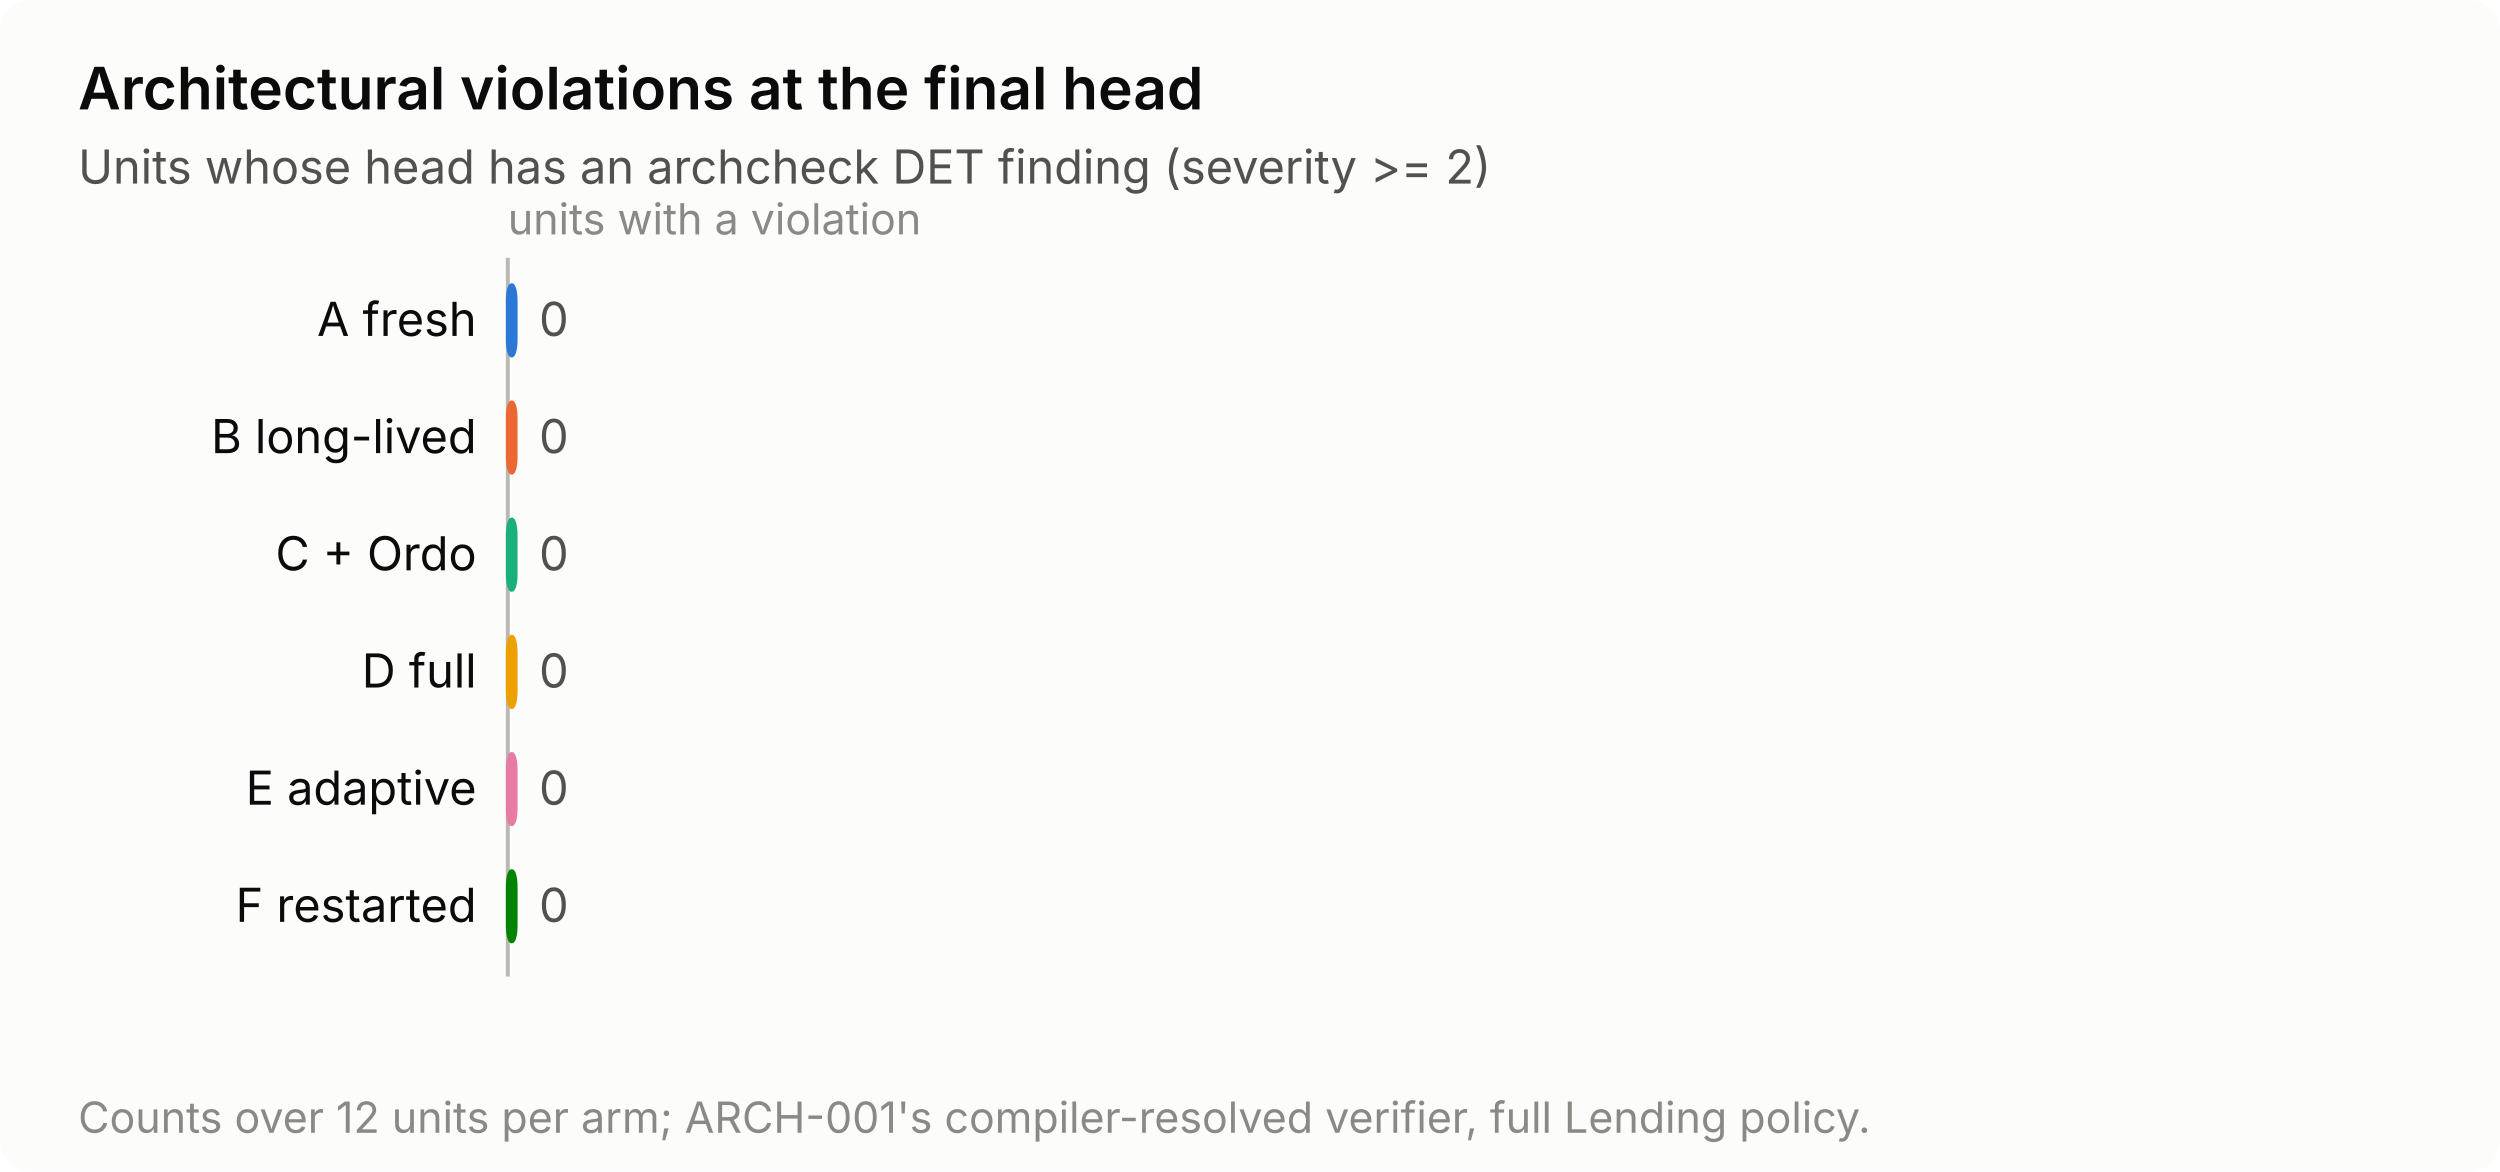
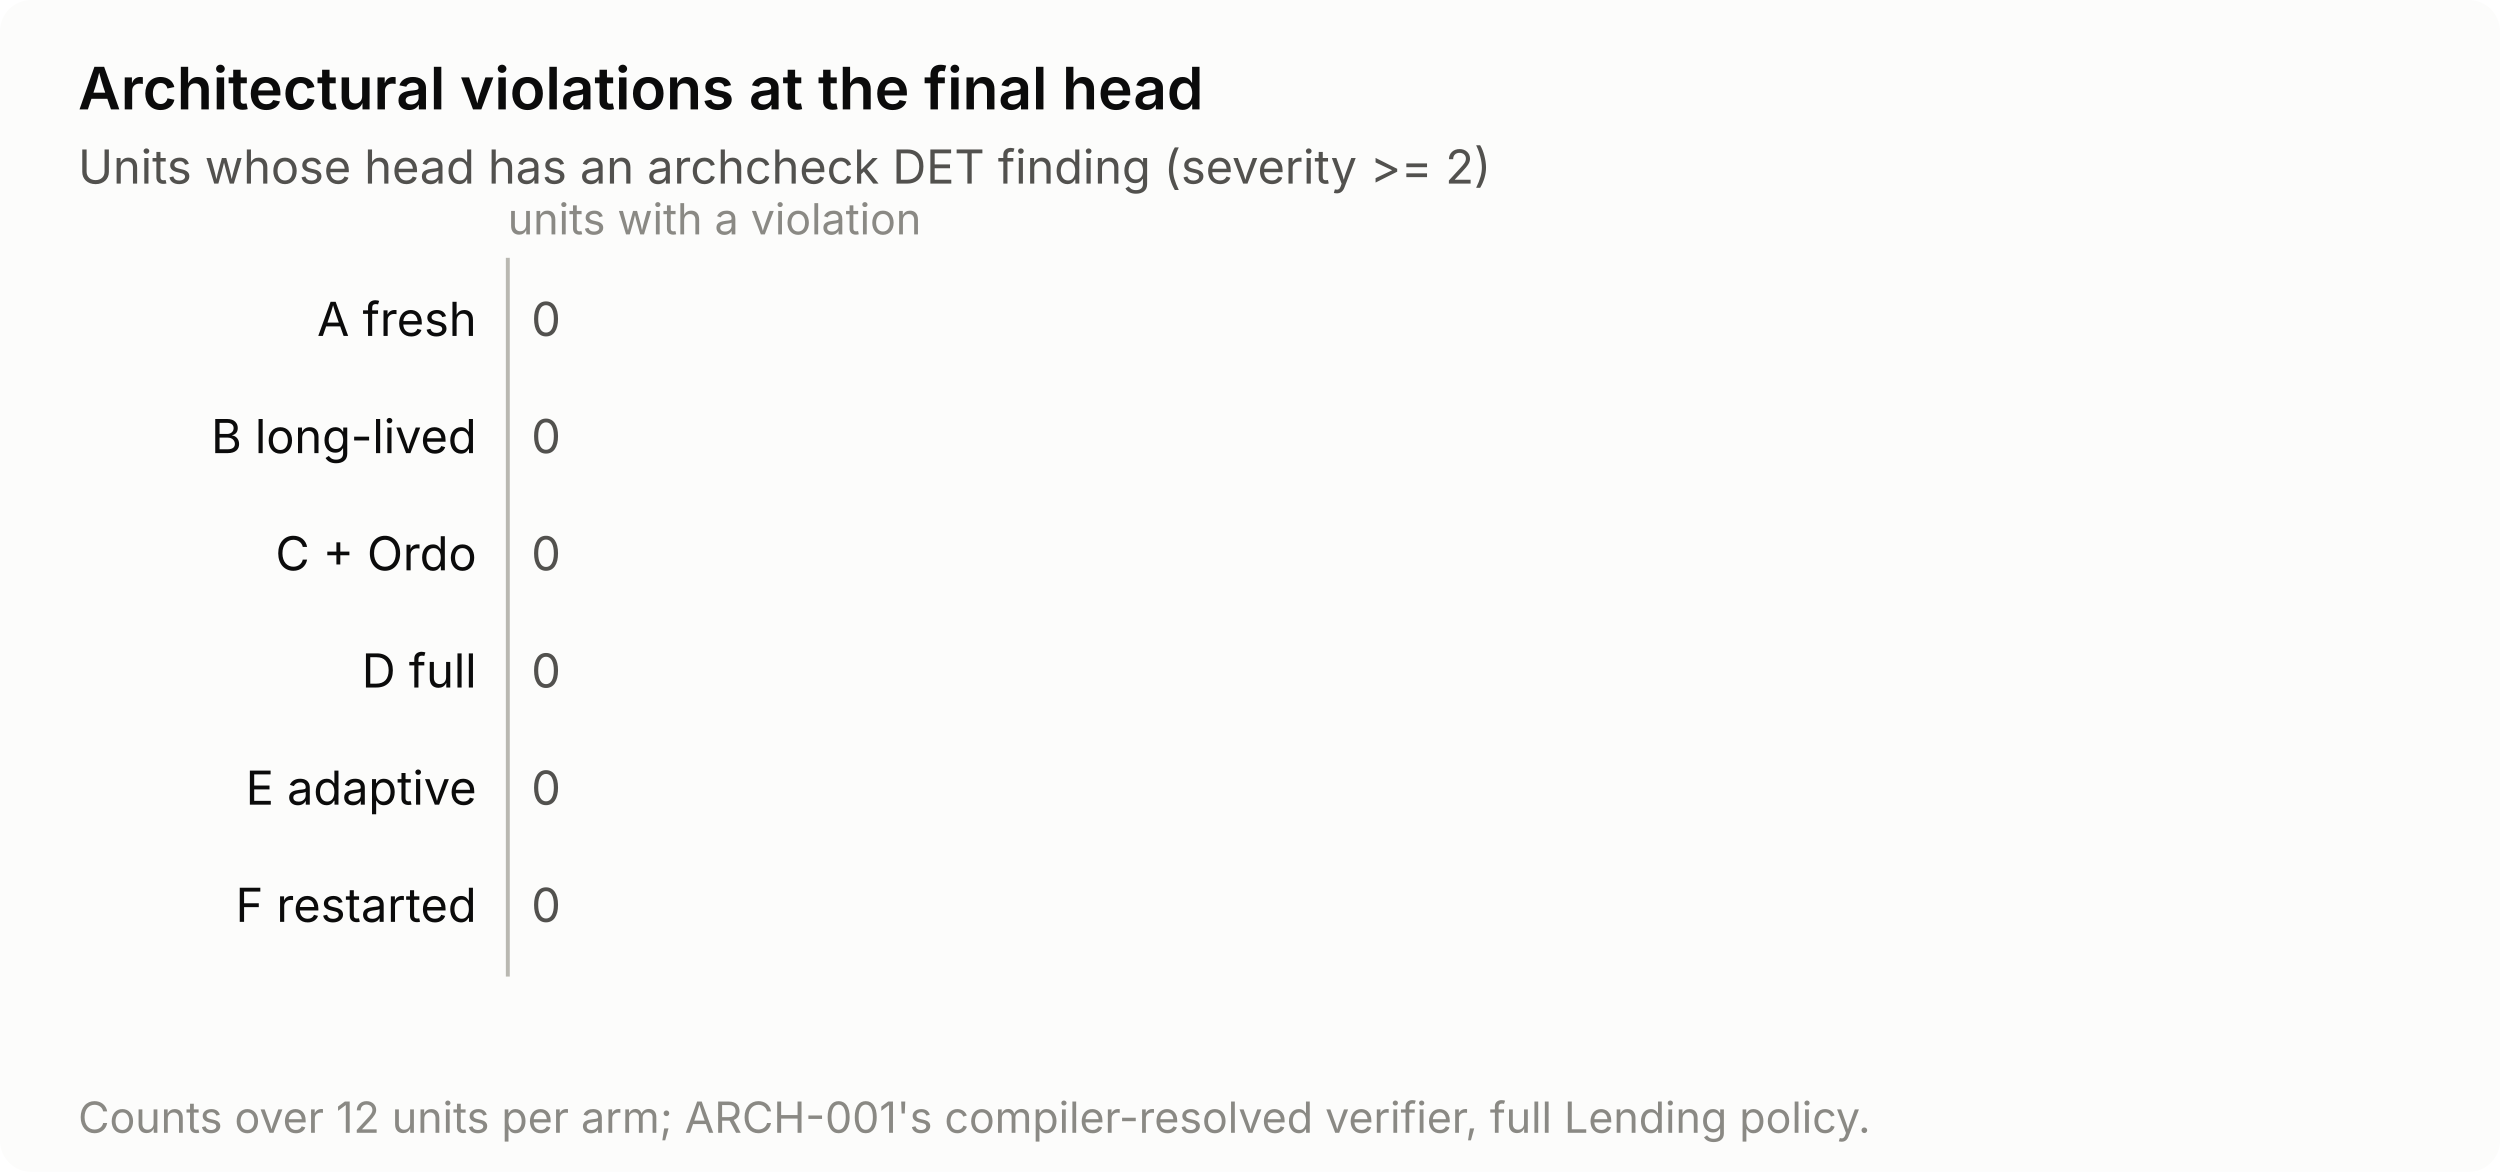
<svg xmlns="http://www.w3.org/2000/svg" viewBox="0 0 640 300" width="640" height="300" role="img" aria-label="Architectural violations at the final head">
  <style>
  svg { font-family: system-ui, -apple-system, "Segoe UI", sans-serif; }
  .bg { fill: #fcfcfb; } .t1 { fill: #0b0b0b; } .t2 { fill: #52514e; } .t3 { fill: #8a8984; }
  .grid { stroke: #e6e5e0; stroke-width: 1; } .axis { stroke: #b9b8b1; stroke-width: 1; }
  .s1 { fill: #2a78d6; stroke: #2a78d6; } .s2 { fill: #eb6834; stroke: #eb6834; } .s3 { fill: #1baf7a; stroke: #1baf7a; }
  .s4 { fill: #eda100; stroke: #eda100; } .s5 { fill: #e87ba4; stroke: #e87ba4; } .s6 { fill: #008300; stroke: #008300; }
  .ok { fill: #1baf7a; } .bad { fill: #e34948; } .na { fill: none; stroke: #b9b8b1; stroke-width: 1.5; }
  .ring { stroke: #fcfcfb; stroke-width: 2; }
  @media (prefers-color-scheme: dark) {
    .bg { fill: #1a1a19; } .t1 { fill: #f0efec; } .t2 { fill: #c3c2b7; } .t3 { fill: #8f8e86; }
    .grid { stroke: #2e2e2c; } .axis { stroke: #55544f; } .ring { stroke: #1a1a19; }
    .s1 { fill: #3987e5; stroke: #3987e5; } .s2 { fill: #d95926; stroke: #d95926; } .s3 { fill: #199e70; stroke: #199e70; }
    .s4 { fill: #c98500; stroke: #c98500; } .s5 { fill: #d55181; stroke: #d55181; } .s6 { fill: #008300; stroke: #008300; }
    .ok { fill: #199e70; } .bad { fill: #e66767; }
  }
</style>
  <rect class="bg" x="0" y="0" width="640" height="300" rx="8" />
  <text class="t1" x="20" y="28" font-size="15" font-weight="600">Architectural violations at the final head</text>
  <text class="t2" x="20" y="47" font-size="12">Units whose head has an archcheck DET finding (severity &gt;= 2)</text>
  <line class="axis" x1="130" y1="66" x2="130" y2="250" />
  <text class="t3" x="130" y="60" font-size="11">units with a violation</text>
  <text class="t1" x="122" y="86" font-size="12" text-anchor="end">A fresh</text>
-   <rect class="s1" x="130" y="73" width="2" height="18" rx="4" />
-   <text class="t2" x="138" y="86" font-size="12">0</text>
+   <text class="t2" x="136" y="86" font-size="12">0</text>
  <text class="t1" x="122" y="116" font-size="12" text-anchor="end">B long-lived</text>
-   <rect class="s2" x="130" y="103" width="2" height="18" rx="4" />
-   <text class="t2" x="138" y="116" font-size="12">0</text>
+   <text class="t2" x="136" y="116" font-size="12">0</text>
  <text class="t1" x="122" y="146" font-size="12" text-anchor="end">C + Ordo</text>
-   <rect class="s3" x="130" y="133" width="2" height="18" rx="4" />
-   <text class="t2" x="138" y="146" font-size="12">0</text>
+   <text class="t2" x="136" y="146" font-size="12">0</text>
  <text class="t1" x="122" y="176" font-size="12" text-anchor="end">D full</text>
-   <rect class="s4" x="130" y="163" width="2" height="18" rx="4" />
-   <text class="t2" x="138" y="176" font-size="12">0</text>
+   <text class="t2" x="136" y="176" font-size="12">0</text>
  <text class="t1" x="122" y="206" font-size="12" text-anchor="end">E adaptive</text>
-   <rect class="s5" x="130" y="193" width="2" height="18" rx="4" />
-   <text class="t2" x="138" y="206" font-size="12">0</text>
+   <text class="t2" x="136" y="206" font-size="12">0</text>
  <text class="t1" x="122" y="236" font-size="12" text-anchor="end">F restarted</text>
-   <rect class="s6" x="130" y="223" width="2" height="18" rx="4" />
-   <text class="t2" x="138" y="236" font-size="12">0</text>
+   <text class="t2" x="136" y="236" font-size="12">0</text>
  <text class="t3" x="20" y="290" font-size="11">Counts over 12 units per arm; ARCH-001's compiler-resolved verifier, full Lending policy.</text>
</svg>
